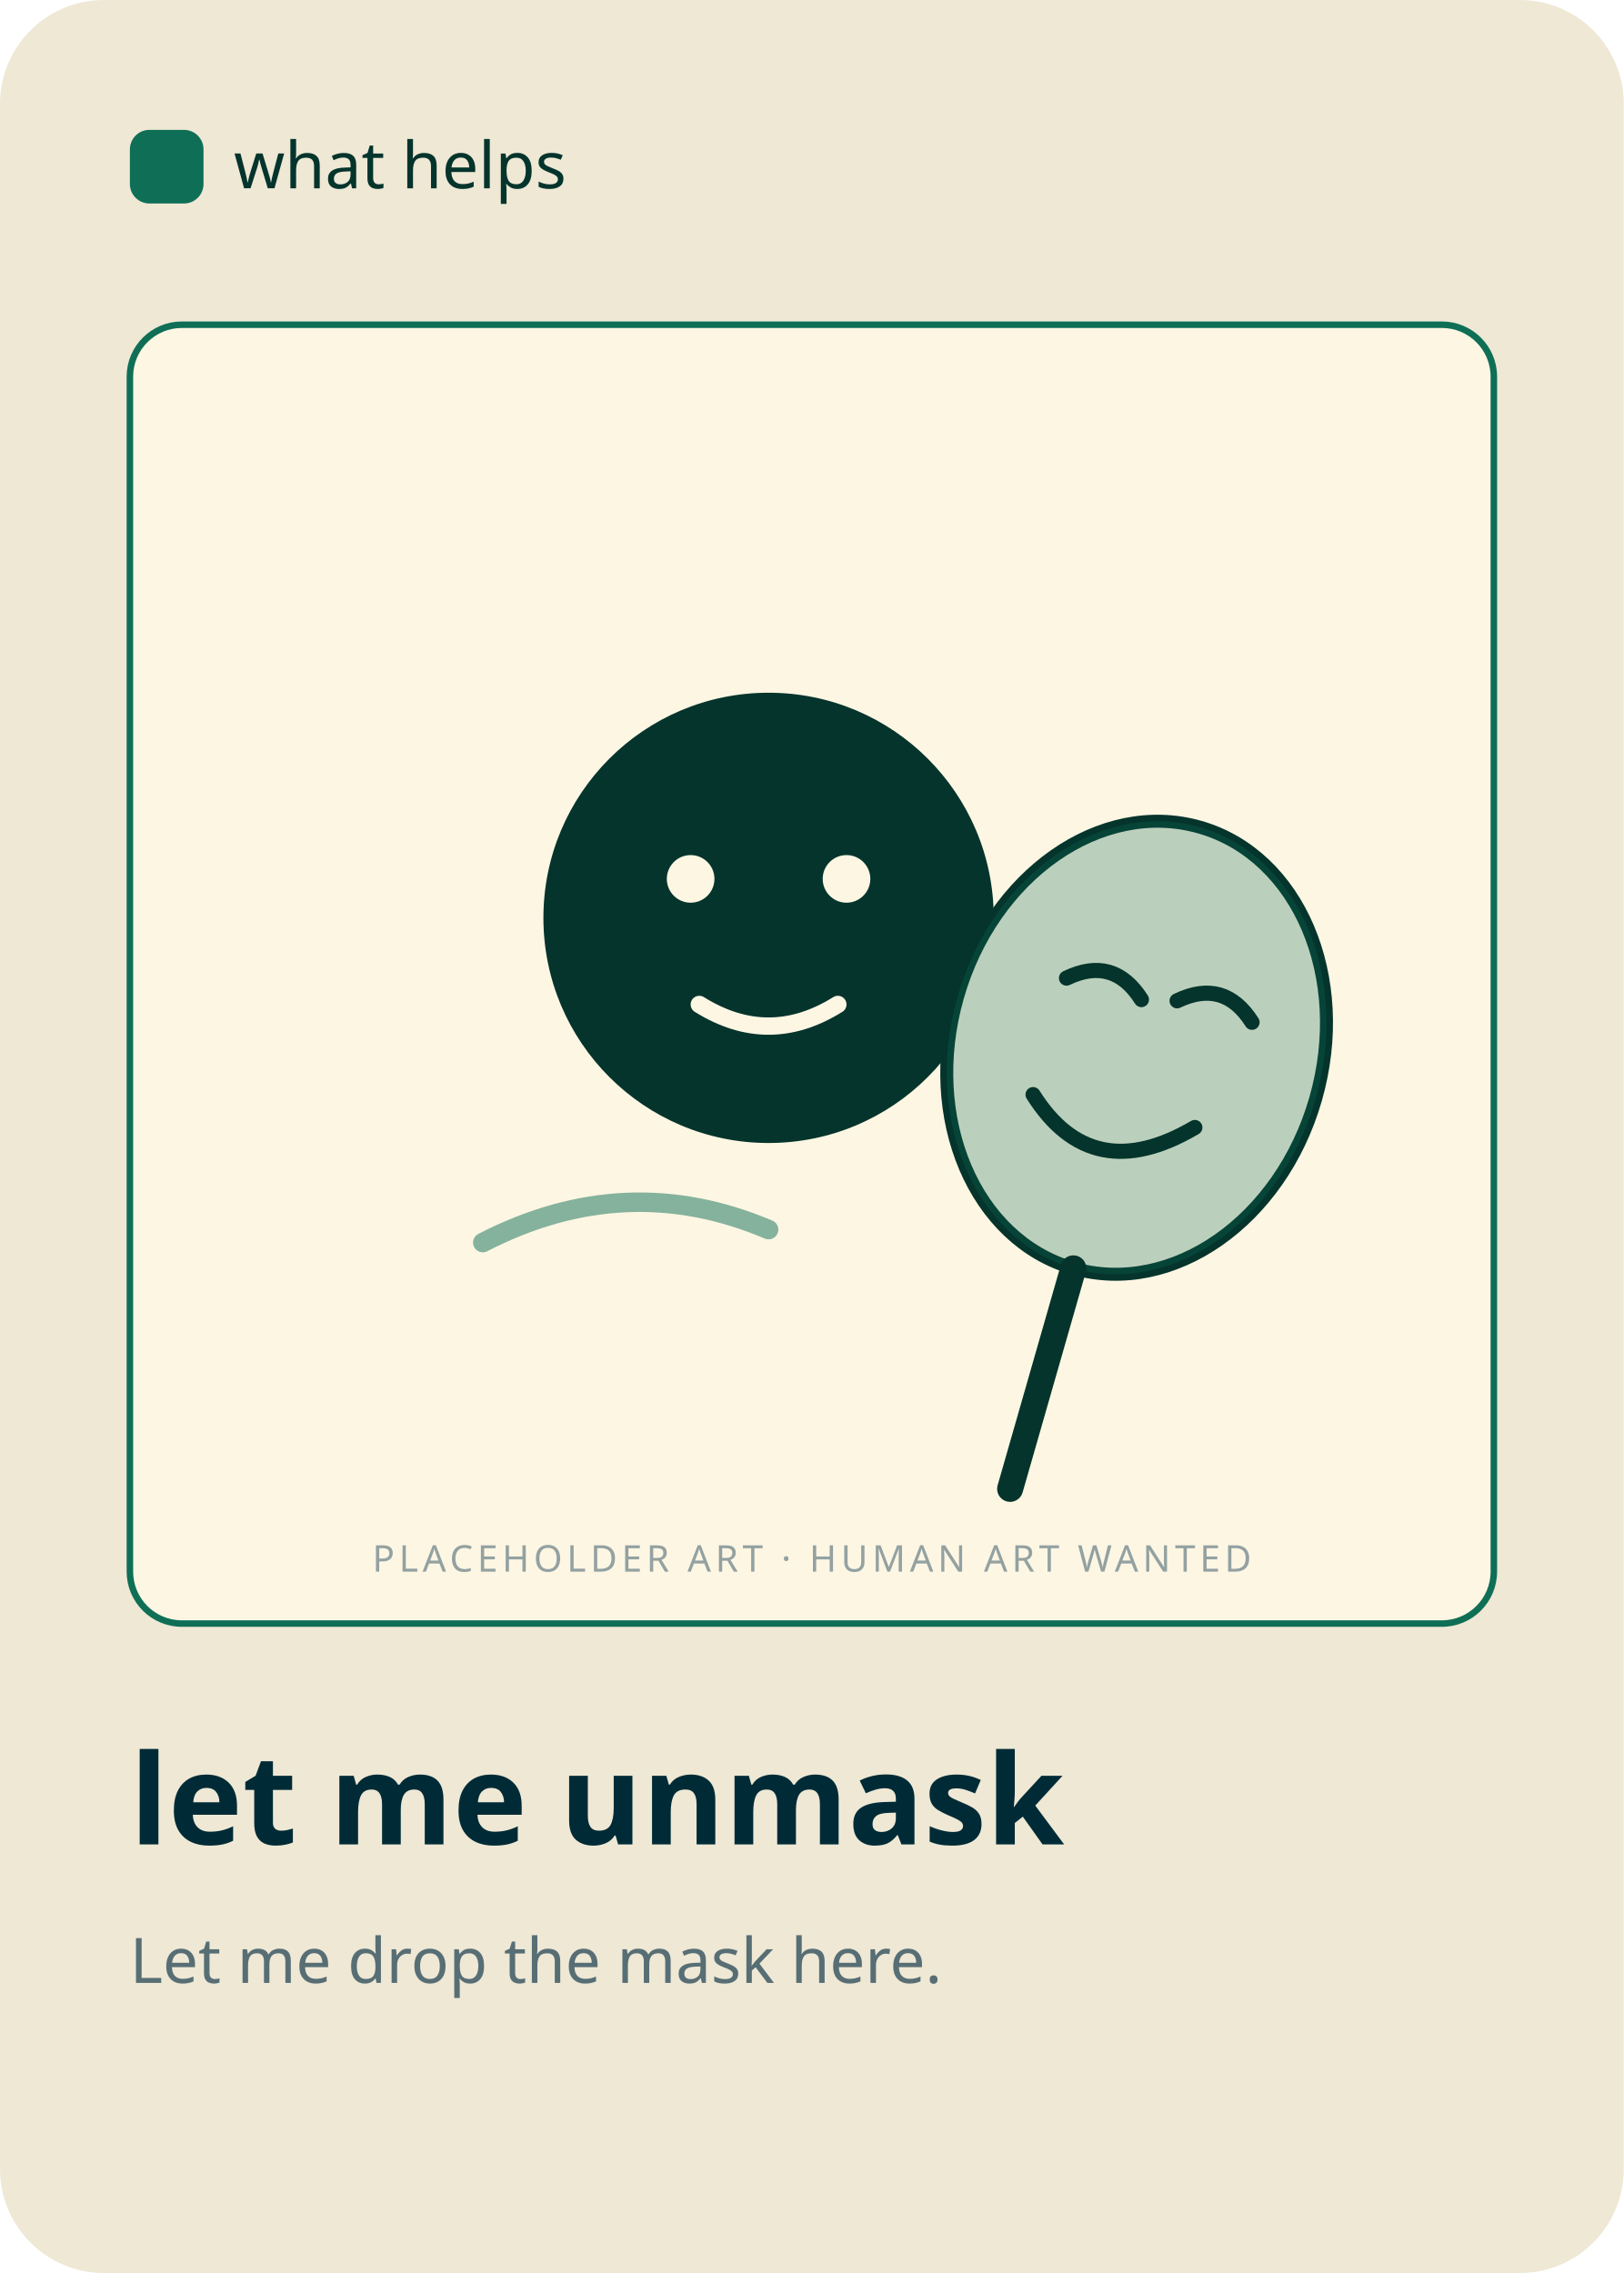
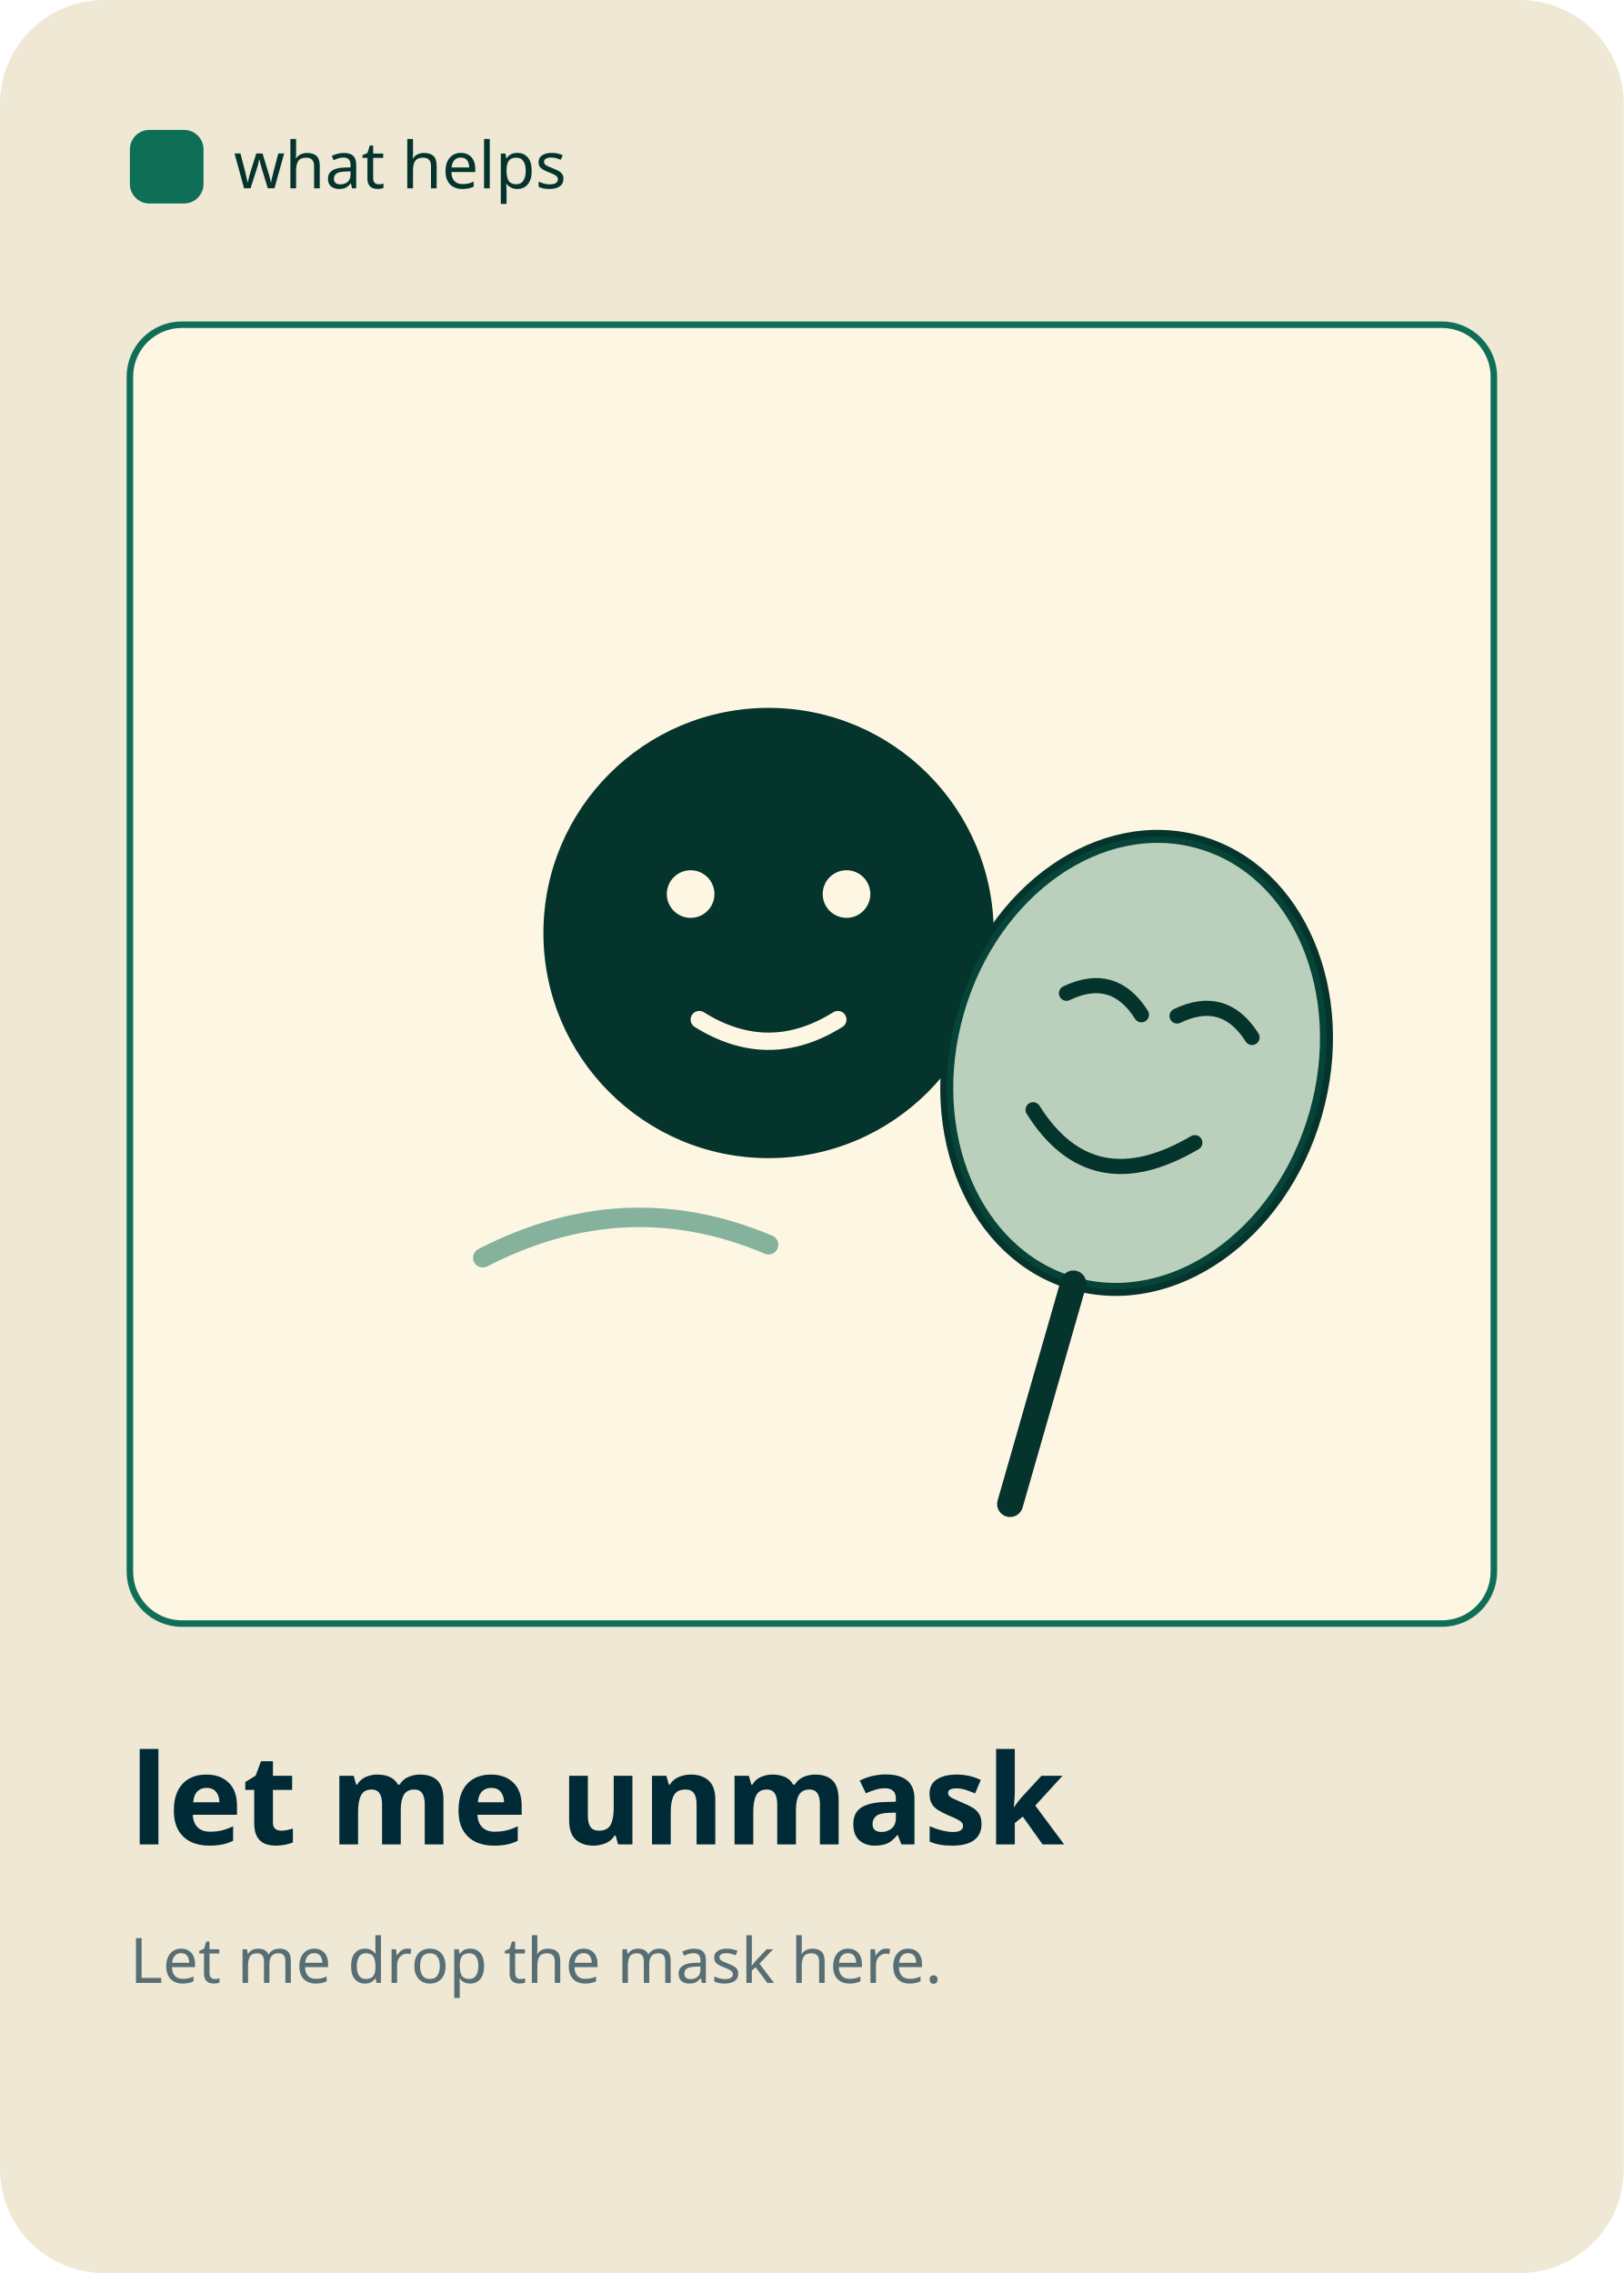
<svg xmlns="http://www.w3.org/2000/svg" viewBox="0 0 750 1050" width="750" height="1050">
  <defs>
    <clipPath id="art-window">
      <rect x="60" y="150" width="630" height="600" rx="24" />
    </clipPath>
  </defs>
  <rect x="0" y="0" width="750" height="1050" rx="48" fill="#eee8d5" />
  <rect x="60" y="60" width="34" height="34" rx="9" fill="#0F6E56" />
  <text x="108" y="87" font-family="'Atkinson Hyperlegible','Atkinson Hyperlegible Next',sans-serif" font-size="30" font-weight="500" fill="#04342C">what helps</text>
  <rect id="art" x="60" y="150" width="630" height="600" rx="24" fill="#fdf6e3" />
  <g id="art-illustration" clip-path="url(#art-window)">
-     <g transform="translate(60 178)">
+     <g transform="translate(60 185)">
      <g stroke-linecap="round" stroke-linejoin="round">
        <circle cx="295.0" cy="246.0" r="104.0" fill="#04342C" />
        <circle cx="259.0" cy="228.0" r="11.0" fill="#fdf6e3" />
        <circle cx="331.0" cy="228.0" r="11.0" fill="#fdf6e3" />
        <path d="M263.0 286 q32 20 64 0" fill="none" stroke="#fdf6e3" stroke-width="8" />
        <path d="M163.0 396 q66 -34 132 -6" stroke-opacity="0.5" fill="none" stroke="#0F6E56" stroke-width="9" />
        <g transform="translate(465.0 306) rotate(16)">
          <ellipse cx="0.0" cy="0.0" rx="86.0" ry="106.0" fill="#fdf6e3" stroke="#04342C" stroke-width="6" />
          <ellipse cx="0.0" cy="0.0" rx="86.0" ry="106.0" fill="#0F6E56" fill-opacity="0.28" />
          <path d="M-40 -22 q18 -16 36 0" fill="none" stroke="#04342C" stroke-width="7" />
          <path d="M12 -26 q18 -16 36 0" fill="none" stroke="#04342C" stroke-width="7" />
          <path d="M-40 34 q38 34 76 -6" fill="none" stroke="#04342C" stroke-width="7" />
          <rect x="-6.0" y="100.0" width="12.0" height="118.0" rx="6.0" fill="#04342C" />
        </g>
      </g>
    </g>
  </g>
  <rect x="60" y="150" width="630" height="600" rx="24" fill="none" stroke="#0F6E56" stroke-width="3" />
-   <text x="375" y="726" text-anchor="middle" font-family="'Atkinson Hyperlegible','Atkinson Hyperlegible Next',sans-serif" font-size="17" fill="#93a1a1" letter-spacing="2">PLACEHOLDER ART · HUMAN ART WANTED</text>
  <text x="60" y="852" font-family="'Atkinson Hyperlegible','Atkinson Hyperlegible Next',sans-serif" font-size="58" font-weight="700" fill="#002b36">let me unmask</text>
  <text x="60" y="916" font-family="'Atkinson Hyperlegible','Atkinson Hyperlegible Next',sans-serif" font-size="29" fill="#586e75">Let me drop the mask here.</text>
</svg>
